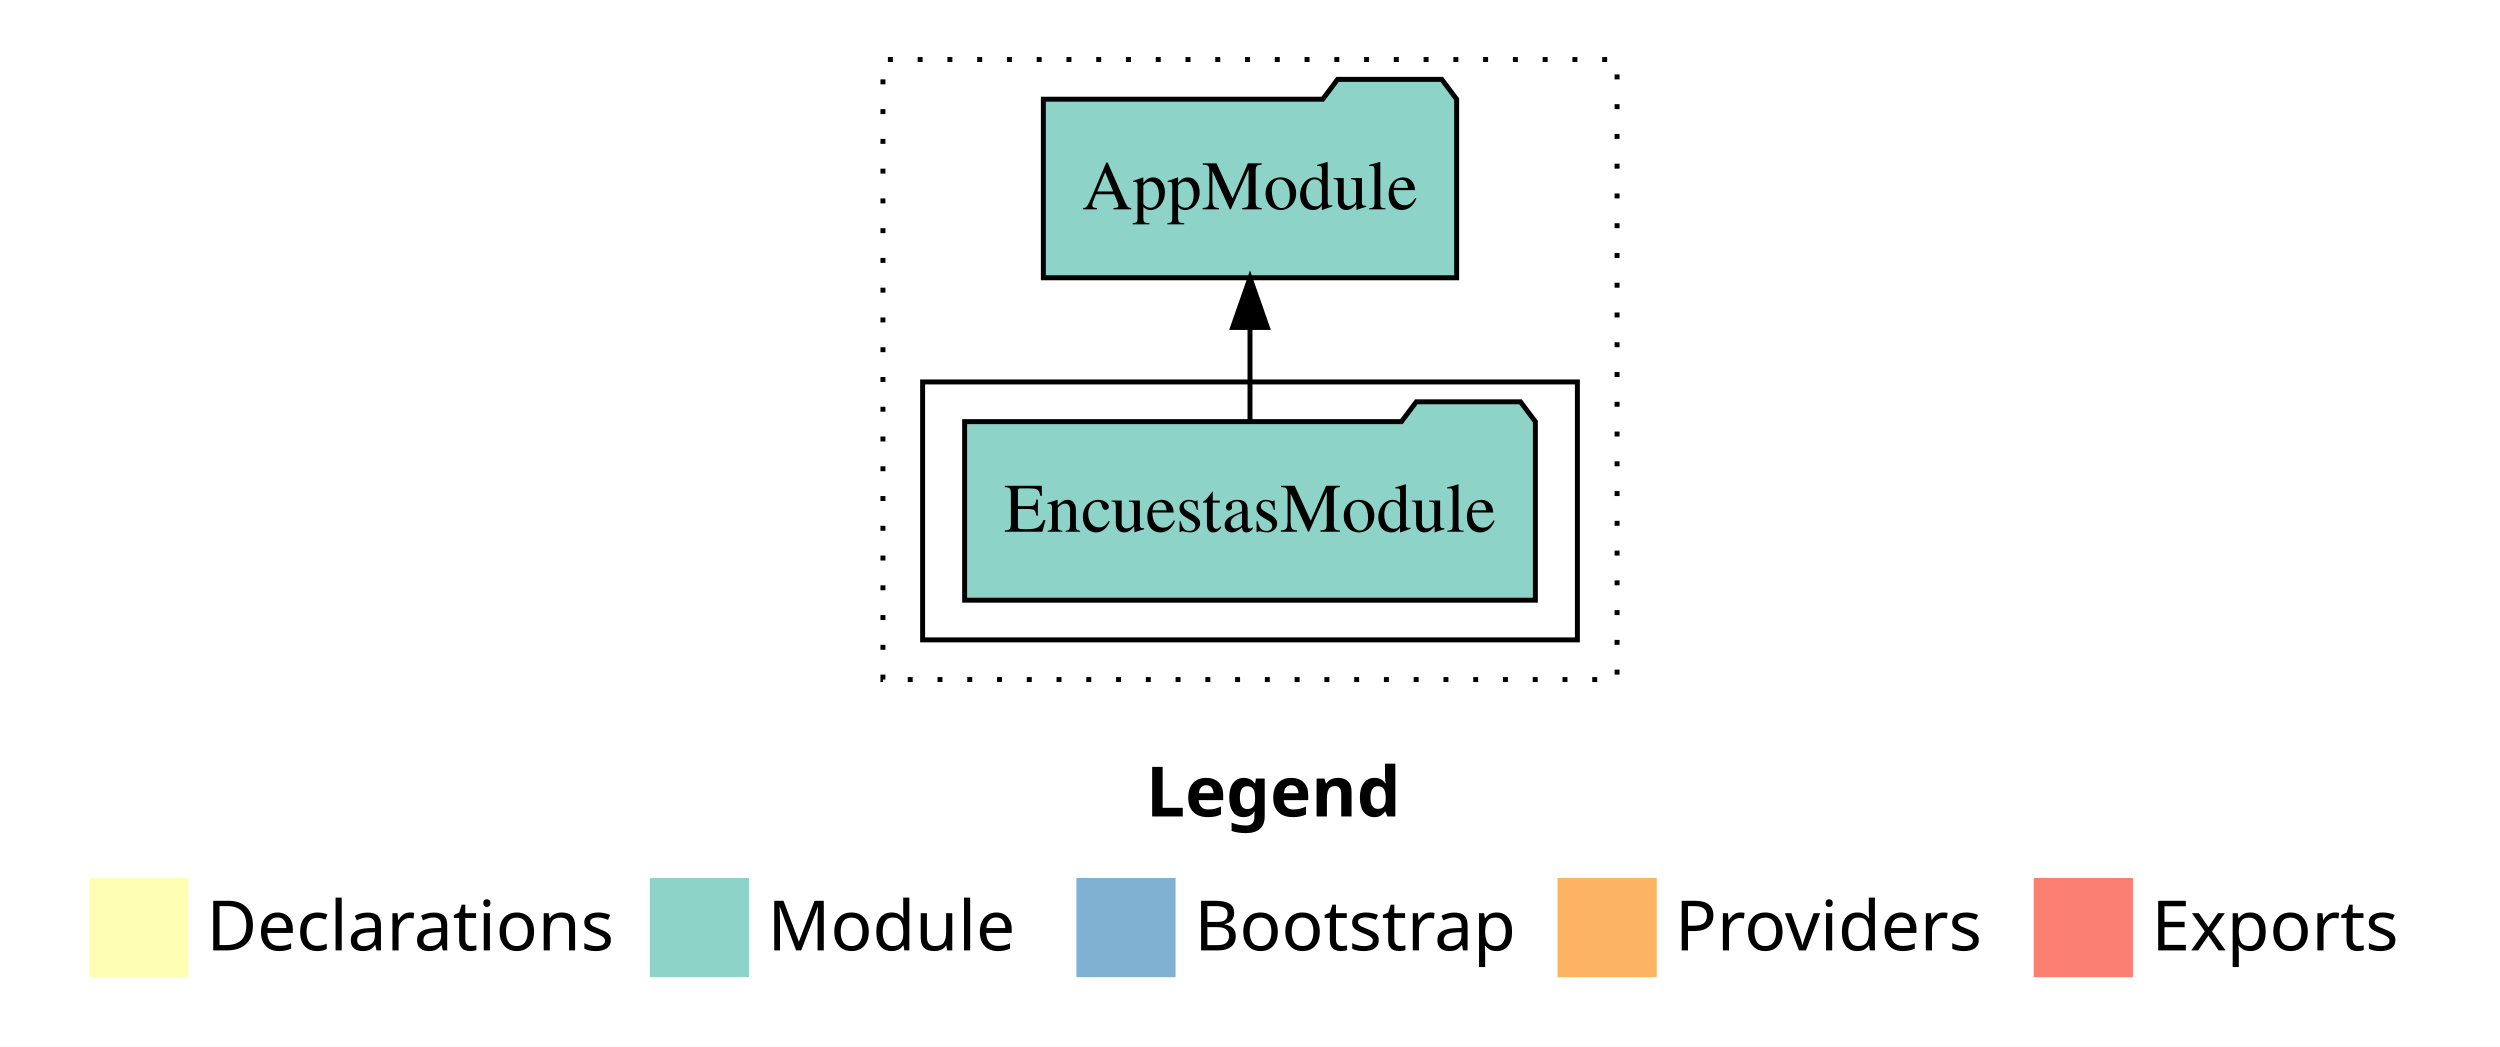
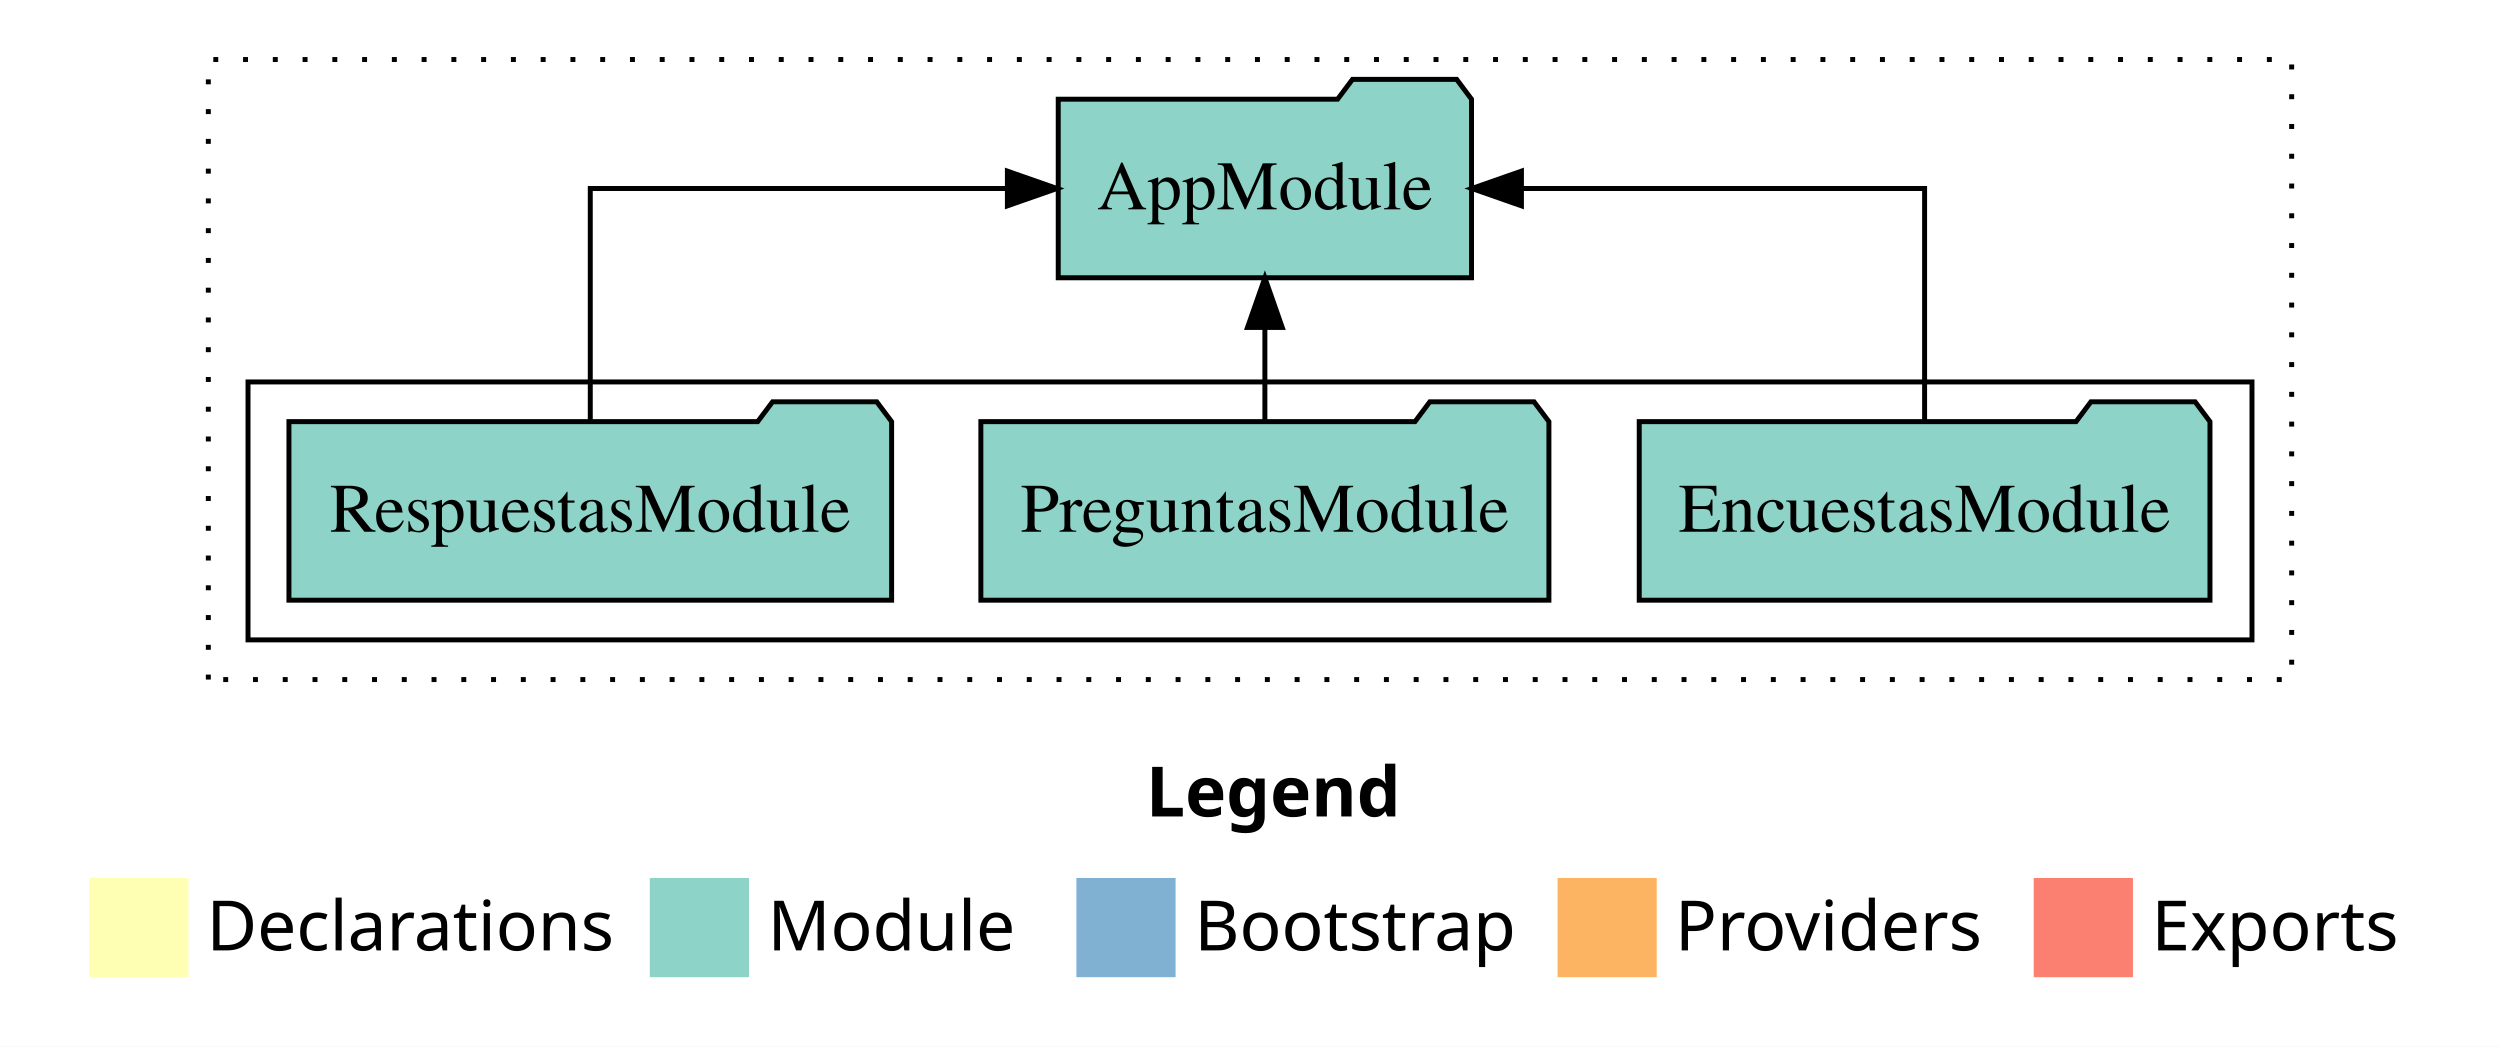
<svg xmlns="http://www.w3.org/2000/svg" width="504pt" height="211pt" viewBox="0.00 0.00 504.00 211.00">
  <g id="graph0" class="graph" transform="scale(1 1) rotate(0) translate(4 207)">
    <polygon fill="white" stroke="transparent" points="-4,4 -4,-207 500,-207 500,4 -4,4" />
    <text text-anchor="start" x="227.01" y="-42.4" font-family="Times-12" font-weight="bold" font-size="14.00">Legend</text>
    <polygon fill="#ffffb3" stroke="transparent" points="14,-10 14,-30 34,-30 34,-10 14,-10" />
    <text text-anchor="start" x="37.63" y="-15.4" font-family="Times-12" font-size="14.00">  Declarations</text>
    <polygon fill="#8dd3c7" stroke="transparent" points="127,-10 127,-30 147,-30 147,-10 127,-10" />
    <text text-anchor="start" x="150.73" y="-15.4" font-family="Times-12" font-size="14.00">  Module</text>
    <polygon fill="#80b1d3" stroke="transparent" points="213,-10 213,-30 233,-30 233,-10 213,-10" />
    <text text-anchor="start" x="236.78" y="-15.4" font-family="Times-12" font-size="14.00">  Bootstrap</text>
    <polygon fill="#fdb462" stroke="transparent" points="310,-10 310,-30 330,-30 330,-10 310,-10" />
    <text text-anchor="start" x="333.67" y="-15.4" font-family="Times-12" font-size="14.00">  Providers</text>
    <polygon fill="#fb8072" stroke="transparent" points="406,-10 406,-30 426,-30 426,-10 406,-10" />
    <text text-anchor="start" x="429.73" y="-15.4" font-family="Times-12" font-size="14.00">  Exports</text>
    <g id="clust1" class="cluster">
-       <polygon fill="none" stroke="black" stroke-dasharray="1,5" points="174,-70 174,-195 322,-195 322,-70 174,-70" />
+       <polygon fill="none" stroke="black" stroke-dasharray="1,5" points="38,-70 38,-195 458,-195 458,-70 38,-70" />
    </g>
    <g id="clust3" class="cluster">
-       <polygon fill="none" stroke="black" points="182,-78 182,-130 314,-130 314,-78 182,-78" />
+       <polygon fill="none" stroke="black" points="46,-78 46,-130 450,-130 450,-78 46,-78" />
    </g>
    <g id="node1" class="node">
-       <polygon fill="#8dd3c7" stroke="black" points="305.53,-122 302.53,-126 281.53,-126 278.53,-122 190.47,-122 190.47,-86 305.53,-86 305.53,-122" />
-       <text text-anchor="middle" x="248" y="-99.8" font-family="Times,serif" font-size="14.00">EncuestasModule</text>
+       <polygon fill="#8dd3c7" stroke="black" points="441.53,-122 438.53,-126 417.53,-126 414.53,-122 326.47,-122 326.47,-86 441.53,-86 441.53,-122" />
+       <text text-anchor="middle" x="384" y="-99.8" font-family="Times,serif" font-size="14.00">EncuestasModule</text>
+     </g>
+     <g id="node4" class="node">
+       <polygon fill="#8dd3c7" stroke="black" points="292.66,-187 289.66,-191 268.66,-191 265.66,-187 209.34,-187 209.34,-151 292.66,-151 292.66,-187" />
+       <text text-anchor="middle" x="251" y="-164.8" font-family="Times,serif" font-size="14.00">AppModule</text>
+     </g>
+     <g id="edge1" class="edge">
+       <path fill="none" stroke="black" d="M384,-122.11C384,-141.34 384,-169 384,-169 384,-169 302.72,-169 302.72,-169" />
+       <polygon fill="black" stroke="black" points="302.72,-165.5 292.72,-169 302.72,-172.5 302.72,-165.5" />
    </g>
    <g id="node2" class="node">
-       <polygon fill="#8dd3c7" stroke="black" points="289.66,-187 286.66,-191 265.66,-191 262.66,-187 206.34,-187 206.34,-151 289.66,-151 289.66,-187" />
-       <text text-anchor="middle" x="248" y="-164.8" font-family="Times,serif" font-size="14.00">AppModule</text>
+       <polygon fill="#8dd3c7" stroke="black" points="308.26,-122 305.26,-126 284.26,-126 281.26,-122 193.74,-122 193.74,-86 308.26,-86 308.26,-122" />
+       <text text-anchor="middle" x="251" y="-99.8" font-family="Times,serif" font-size="14.00">PreguntasModule</text>
    </g>
-     <g id="edge1" class="edge">
-       <path fill="none" stroke="black" d="M248,-122.11C248,-122.11 248,-140.99 248,-140.99" />
-       <polygon fill="black" stroke="black" points="244.5,-140.99 248,-150.99 251.5,-140.99 244.5,-140.99" />
+     <g id="edge2" class="edge">
+       <path fill="none" stroke="black" d="M251,-122.11C251,-122.11 251,-140.99 251,-140.99" />
+       <polygon fill="black" stroke="black" points="247.5,-140.99 251,-150.99 254.5,-140.99 247.5,-140.99" />
+     </g>
+     <g id="node3" class="node">
+       <polygon fill="#8dd3c7" stroke="black" points="175.75,-122 172.75,-126 151.75,-126 148.75,-122 54.25,-122 54.25,-86 175.75,-86 175.75,-122" />
+       <text text-anchor="middle" x="115" y="-99.8" font-family="Times,serif" font-size="14.00">RespuestasModule</text>
+     </g>
+     <g id="edge3" class="edge">
+       <path fill="none" stroke="black" d="M115,-122.11C115,-141.34 115,-169 115,-169 115,-169 199.09,-169 199.09,-169" />
+       <polygon fill="black" stroke="black" points="199.09,-172.5 209.09,-169 199.09,-165.5 199.09,-172.5" />
    </g>
  </g>
</svg>
